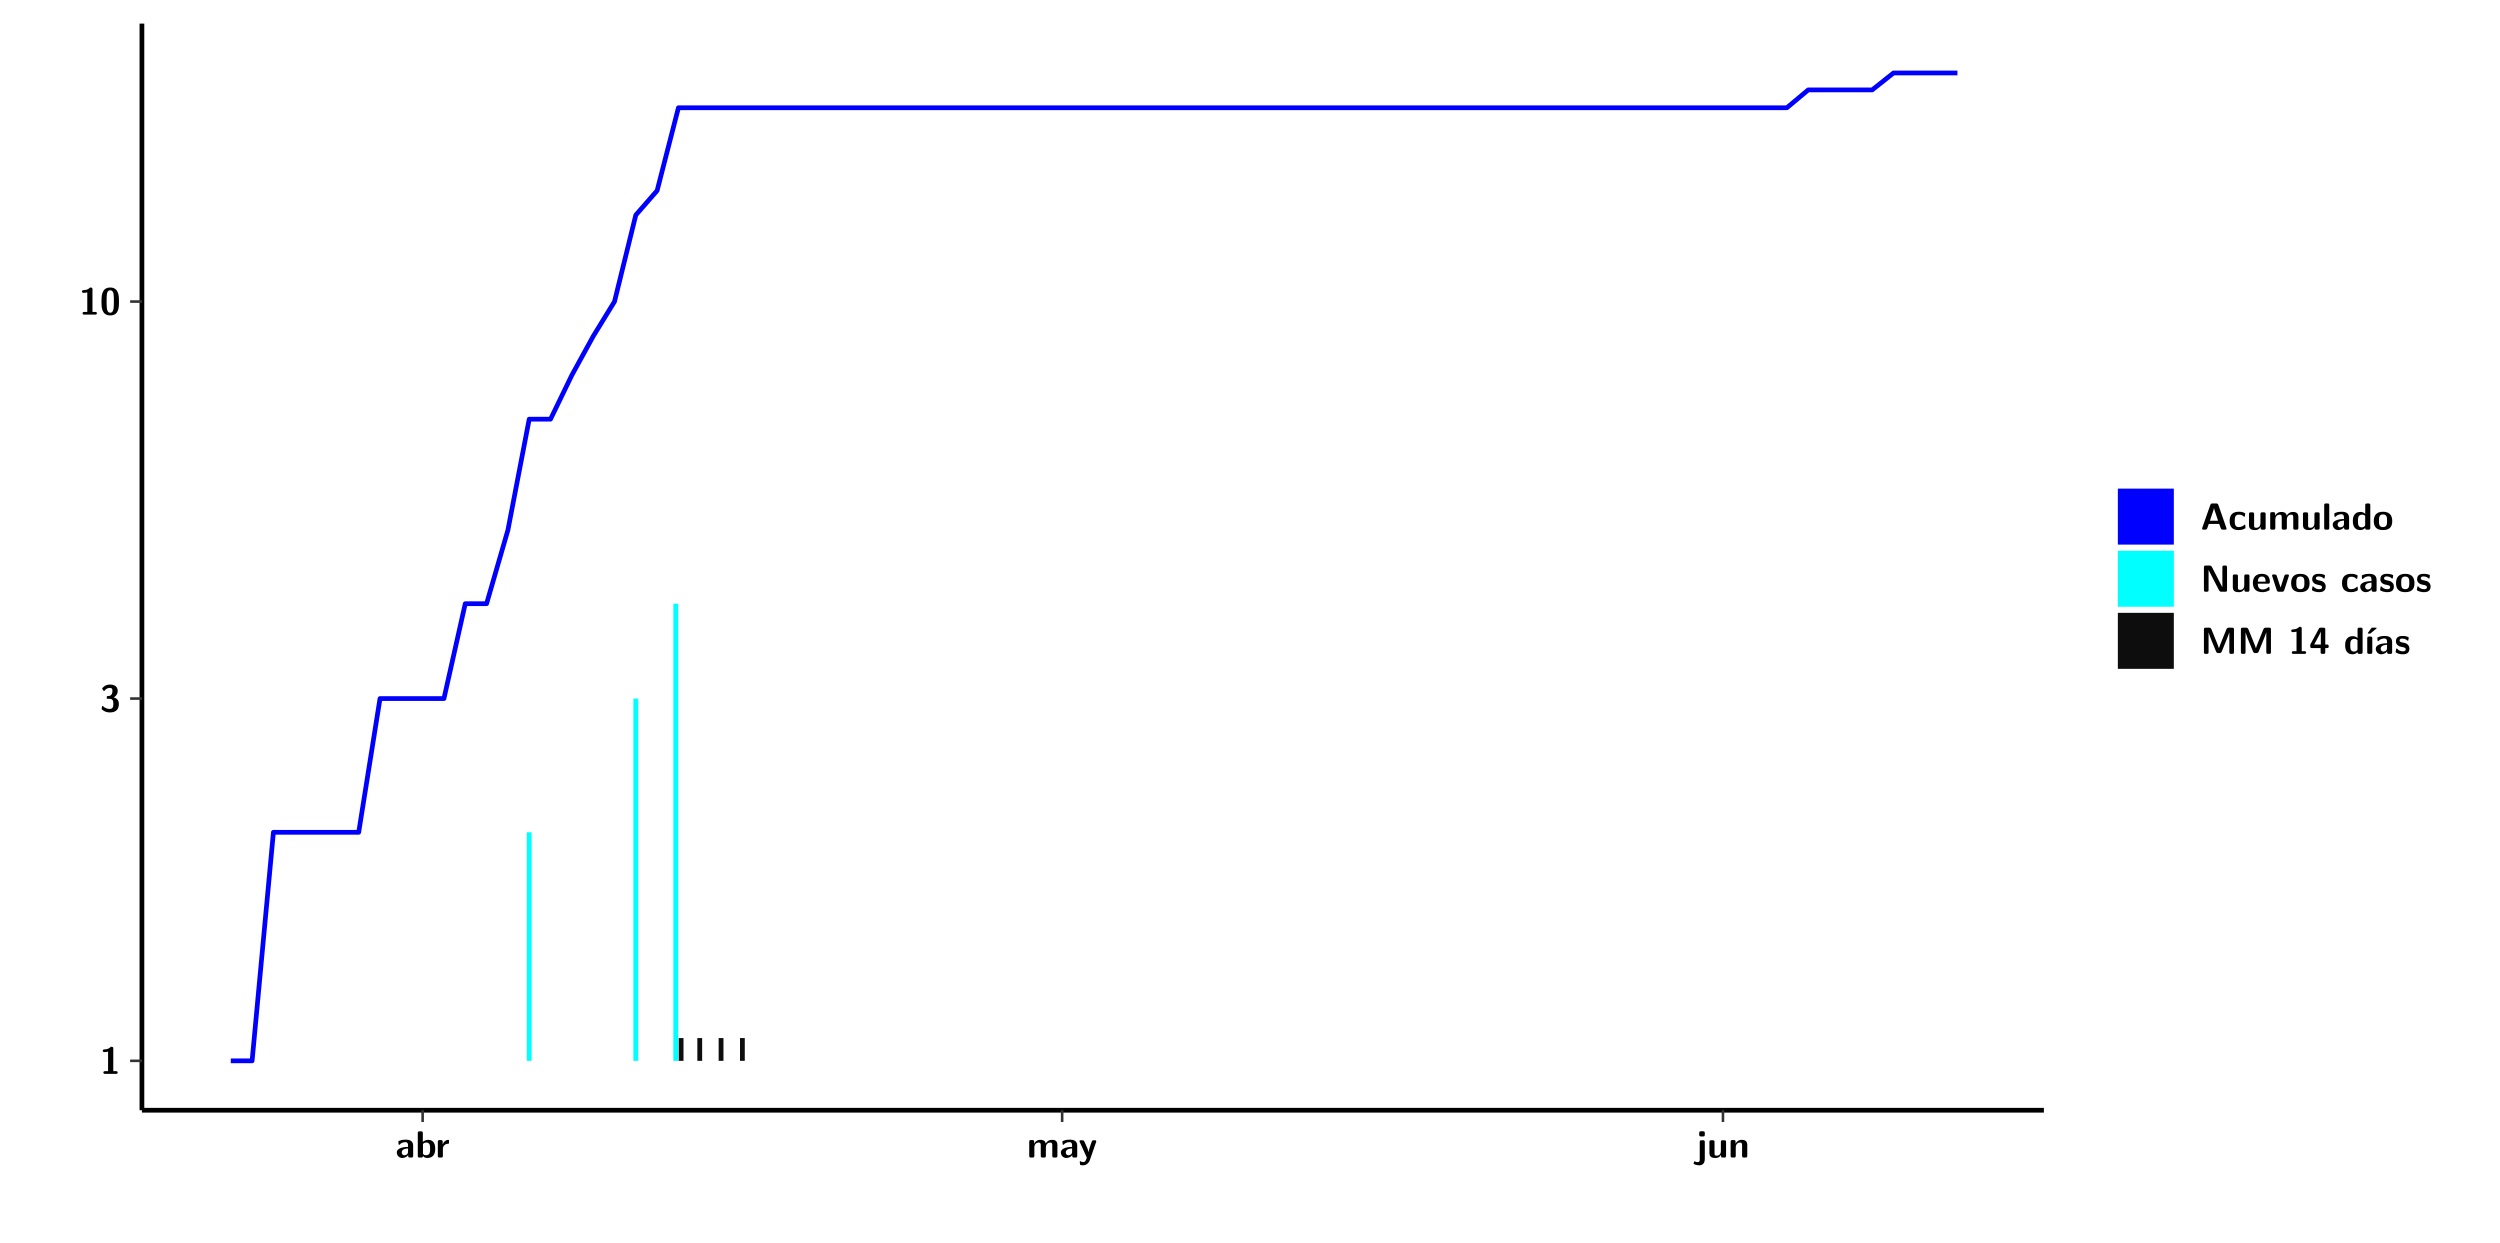
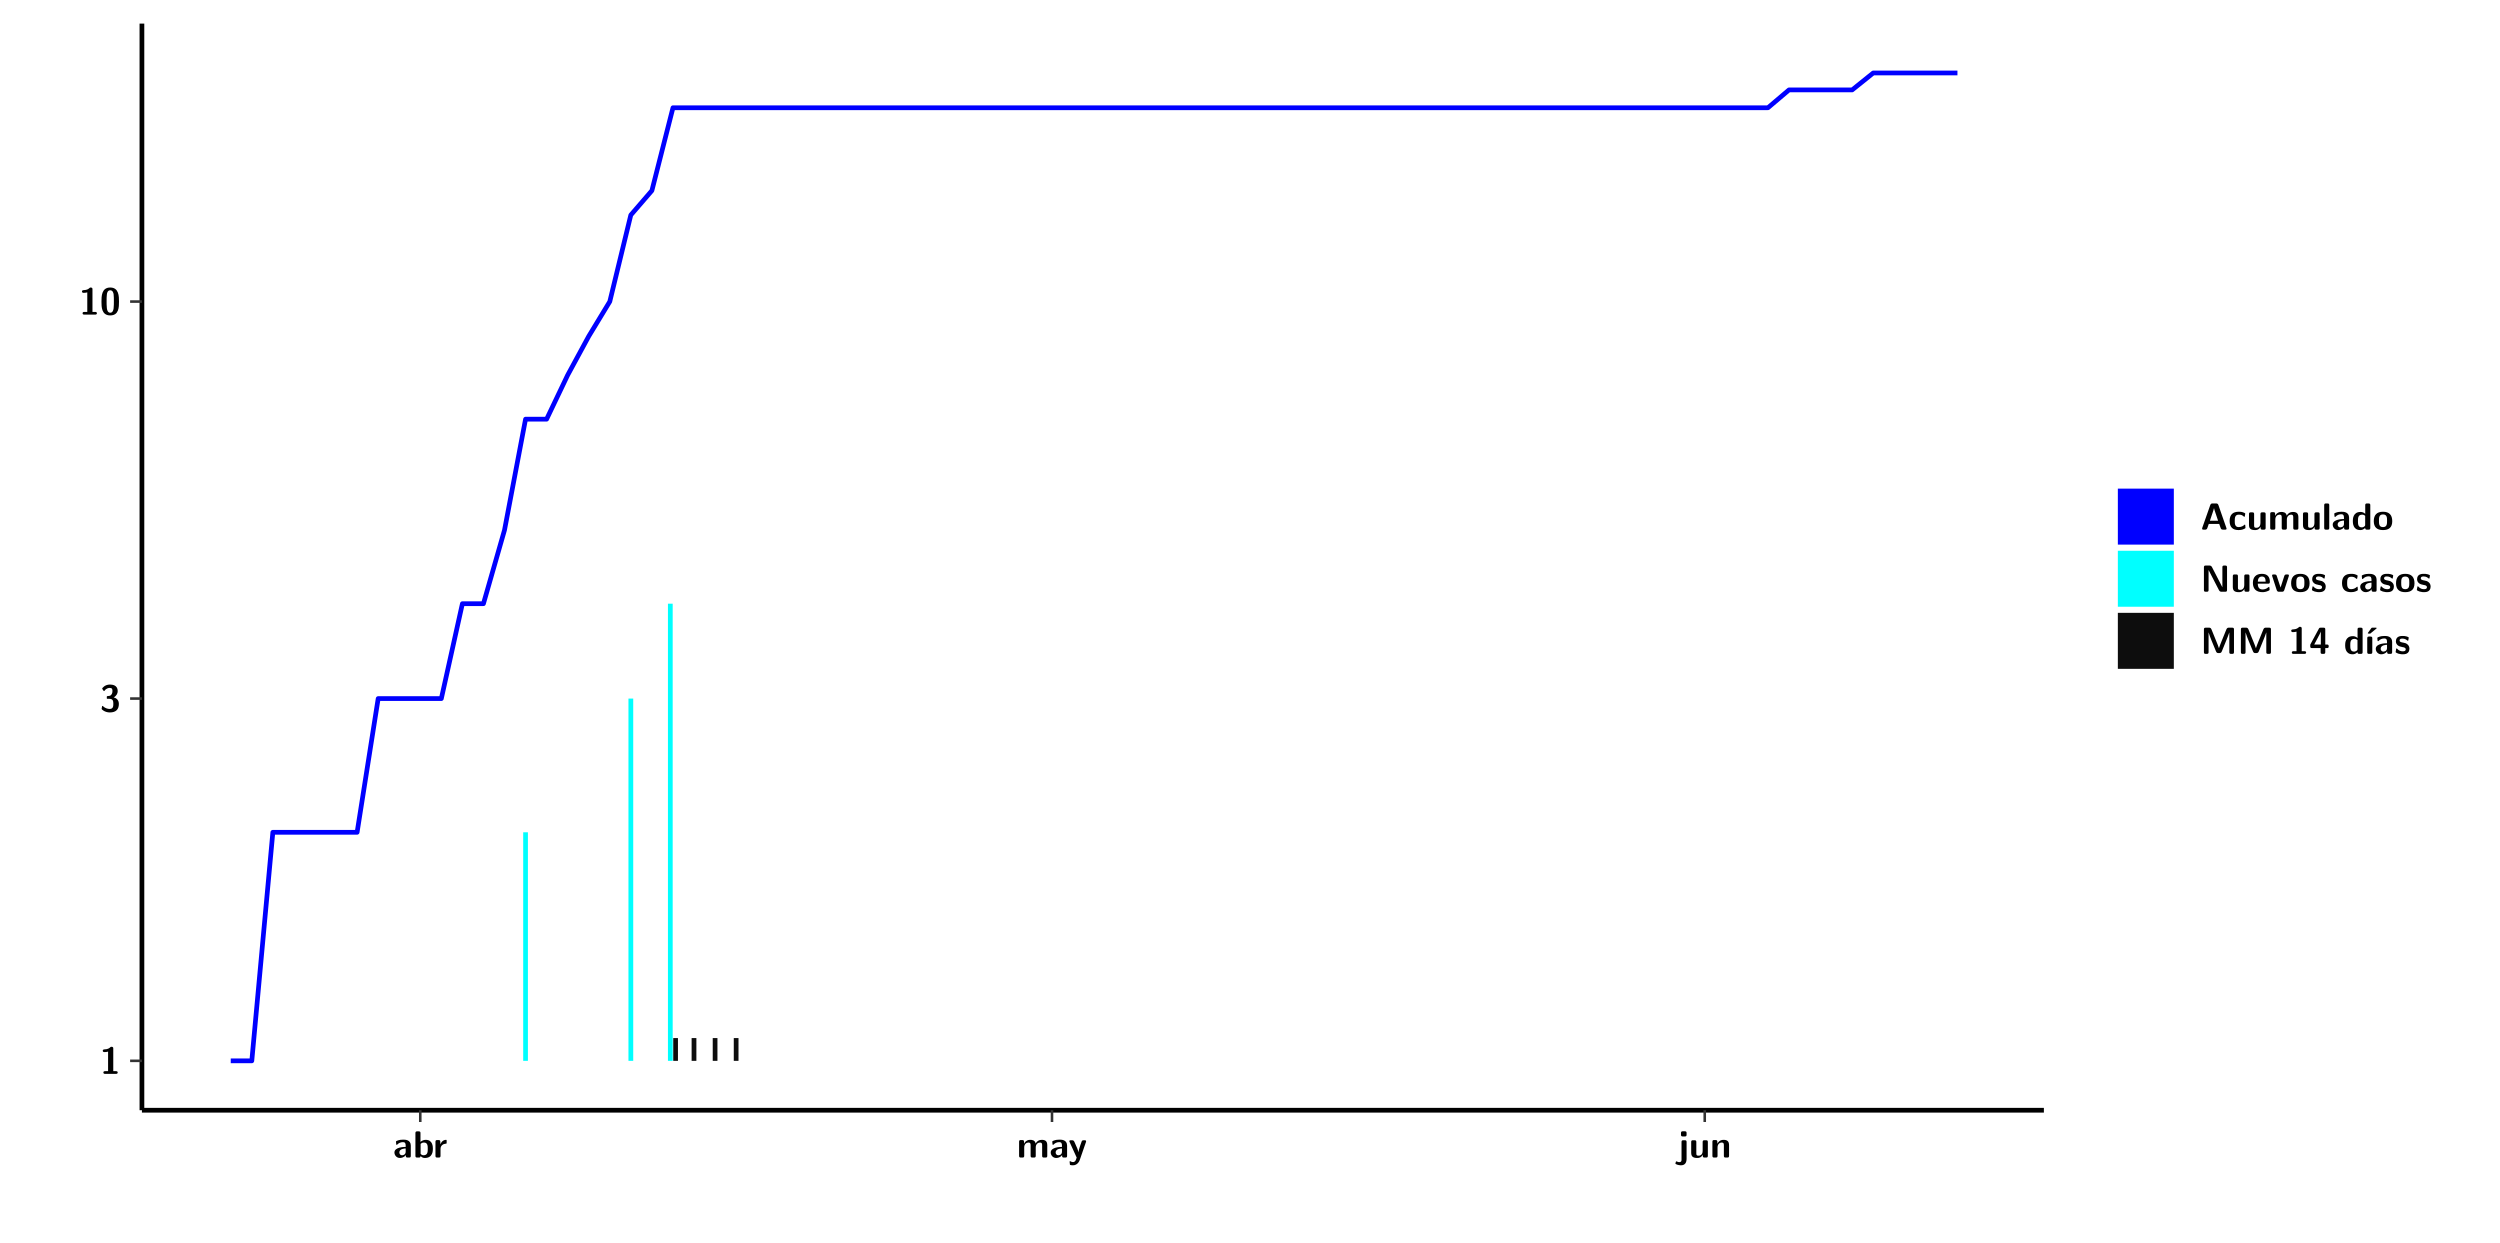
<svg xmlns="http://www.w3.org/2000/svg" xmlns:xlink="http://www.w3.org/1999/xlink" width="579.653pt" height="288pt" viewBox="0 0 579.653 288" version="1.1">
  <defs>
    <g>
      <symbol overflow="visible" id="glyph0-0">
        <path style="stroke:none;" d="" />
      </symbol>
      <symbol overflow="visible" id="glyph0-1">
        <path style="stroke:none;" d="M 3.109 -5.859 C 3.109 -6.016 3.109 -6.281 2.719 -6.281 C 2.547 -6.281 2.516 -6.266 2.406 -6.156 C 2.25 -6.016 1.922 -5.688 1.047 -5.672 C 0.891 -5.672 0.672 -5.609 0.672 -5.359 C 0.672 -5.047 0.969 -5.047 1.094 -5.047 C 1.344 -5.047 1.656 -5.078 1.906 -5.156 L 1.906 -0.625 L 1.234 -0.625 C 1.109 -0.625 0.812 -0.625 0.812 -0.312 C 0.812 0 1.109 0 1.234 0 L 3.719 0 C 3.828 0 4.141 0 4.141 -0.312 C 4.141 -0.625 3.828 -0.625 3.719 -0.625 L 3.109 -0.625 Z M 3.109 -5.859 " />
      </symbol>
      <symbol overflow="visible" id="glyph0-2">
        <path style="stroke:none;" d="M 0.844 -4.859 C 0.906 -4.766 0.953 -4.766 0.969 -4.766 C 1.031 -4.766 1.047 -4.797 1.094 -4.859 C 1.547 -5.5 2.172 -5.5 2.281 -5.5 C 2.844 -5.5 2.922 -5.203 2.922 -4.781 C 2.922 -4.656 2.922 -4.234 2.641 -3.906 C 2.438 -3.656 2.219 -3.641 1.953 -3.625 C 1.859 -3.609 1.688 -3.609 1.672 -3.578 C 1.609 -3.562 1.609 -3.5 1.609 -3.359 L 1.609 -3.203 C 1.609 -2.984 1.609 -2.969 1.844 -2.969 L 2.219 -2.969 C 3.031 -2.969 3.125 -2.469 3.125 -1.797 C 3.125 -1.203 3.062 -0.625 2.266 -0.625 C 1.984 -0.625 1.328 -0.688 0.75 -1.25 C 0.672 -1.328 0.656 -1.328 0.625 -1.328 C 0.531 -1.328 0.516 -1.25 0.516 -1.234 C 0.516 -1.234 0.406 -0.672 0.406 -0.625 C 0.406 -0.516 1.156 0.188 2.312 0.188 C 3.812 0.188 4.406 -0.609 4.406 -1.781 C 4.406 -2.562 3.984 -3.109 3.203 -3.297 C 3.906 -3.688 4.141 -4.266 4.141 -4.766 C 4.141 -6.156 2.891 -6.281 2.328 -6.281 C 1.125 -6.281 0.531 -5.422 0.531 -5.344 C 0.531 -5.297 0.594 -5.219 0.594 -5.219 Z M 0.844 -4.859 " />
      </symbol>
      <symbol overflow="visible" id="glyph0-3">
        <path style="stroke:none;" d="M 4.438 -3 C 4.438 -4.203 4.438 -6.281 2.406 -6.281 C 0.375 -6.281 0.375 -4.219 0.375 -3 C 0.375 -1.812 0.375 0.188 2.406 0.188 C 4.438 0.188 4.438 -1.781 4.438 -3 Z M 2.406 -0.438 C 1.75 -0.438 1.656 -1.25 1.625 -1.484 C 1.562 -1.953 1.562 -2.766 1.562 -3.125 C 1.562 -3.641 1.562 -4.203 1.625 -4.641 C 1.641 -4.875 1.734 -5.641 2.406 -5.641 C 3.047 -5.641 3.156 -4.906 3.188 -4.734 C 3.25 -4.281 3.25 -3.594 3.25 -3.125 C 3.25 -2.625 3.25 -1.953 3.188 -1.469 C 3.156 -1.234 3.062 -0.438 2.406 -0.438 Z M 2.406 -0.438 " />
      </symbol>
      <symbol overflow="visible" id="glyph0-4">
        <path style="stroke:none;" d="M 4.062 -2.766 C 4.062 -4.156 2.734 -4.156 2.297 -4.156 C 1.891 -4.156 1.453 -4.125 0.859 -3.891 C 0.672 -3.797 0.625 -3.781 0.625 -3.688 C 0.625 -3.625 0.688 -3.109 0.688 -3.047 C 0.703 -2.984 0.75 -2.938 0.812 -2.938 C 0.844 -2.938 0.875 -2.969 0.906 -3 C 1.281 -3.391 1.719 -3.578 2.266 -3.578 C 2.734 -3.578 2.875 -3.297 2.875 -2.781 L 2.875 -2.469 C 2.562 -2.469 0.266 -2.453 0.266 -1.172 C 0.266 -0.547 0.766 0.094 1.531 0.094 C 1.828 0.094 2.484 0.016 2.906 -0.594 L 2.906 -0.422 C 2.906 -0.141 2.969 0 3.328 0 L 3.641 0 C 3.984 0 4.062 -0.109 4.062 -0.422 Z M 2.875 -1.344 C 2.875 -0.531 2.047 -0.531 2.016 -0.531 C 1.641 -0.531 1.406 -0.844 1.406 -1.188 C 1.406 -2.047 2.625 -2.109 2.875 -2.109 Z M 2.875 -1.344 " />
      </symbol>
      <symbol overflow="visible" id="glyph0-5">
        <path style="stroke:none;" d="M 1.703 -5.656 C 1.703 -5.938 1.641 -6.078 1.281 -6.078 L 0.953 -6.078 C 0.641 -6.078 0.531 -5.984 0.531 -5.656 L 0.531 -0.422 C 0.531 -0.109 0.625 0 0.953 0 L 1.312 0 C 1.453 0 1.719 0 1.734 -0.344 C 2.125 0.094 2.578 0.094 2.719 0.094 C 4.578 0.094 4.578 -1.594 4.578 -2.031 C 4.578 -2.453 4.578 -4.109 2.938 -4.109 C 2.219 -4.109 1.781 -3.703 1.703 -3.625 Z M 1.734 -3.172 C 1.844 -3.281 2.109 -3.484 2.5 -3.484 C 3.391 -3.484 3.391 -2.672 3.391 -2.016 C 3.391 -1.375 3.391 -0.531 2.406 -0.531 C 2.047 -0.531 1.828 -0.75 1.734 -0.875 Z M 1.734 -3.172 " />
      </symbol>
      <symbol overflow="visible" id="glyph0-6">
        <path style="stroke:none;" d="M 1.703 -2.016 C 1.703 -2.844 2.391 -3.188 2.938 -3.219 C 3.109 -3.234 3.125 -3.234 3.125 -3.469 L 3.125 -3.875 C 3.125 -4.047 3.125 -4.109 2.969 -4.109 C 2.719 -4.109 2.078 -4.031 1.672 -3.078 L 1.656 -3.078 L 1.656 -3.641 C 1.656 -3.922 1.594 -4.062 1.234 -4.062 L 0.953 -4.062 C 0.641 -4.062 0.531 -3.969 0.531 -3.641 L 0.531 -0.422 C 0.531 -0.109 0.625 0 0.953 0 L 1.281 0 C 1.609 0 1.703 -0.109 1.703 -0.422 Z M 1.703 -2.016 " />
      </symbol>
      <symbol overflow="visible" id="glyph0-7">
        <path style="stroke:none;" d="M 7.062 -2.844 C 7.062 -3.75 6.672 -4.109 5.781 -4.109 C 5.156 -4.109 4.688 -3.828 4.359 -3.25 C 4.219 -4.078 3.484 -4.109 3.109 -4.109 C 2.938 -4.109 2.578 -4.109 2.188 -3.828 C 1.906 -3.625 1.734 -3.344 1.672 -3.203 L 1.672 -3.641 C 1.672 -3.922 1.609 -4.062 1.25 -4.062 L 0.953 -4.062 C 0.625 -4.062 0.531 -3.969 0.531 -3.641 L 0.531 -0.422 C 0.531 -0.109 0.625 0 0.953 0 L 1.297 0 C 1.625 0 1.719 -0.109 1.719 -0.422 L 1.719 -2.359 C 1.719 -3.141 2.25 -3.484 2.688 -3.484 C 3.109 -3.484 3.203 -3.297 3.203 -2.828 L 3.203 -0.422 C 3.203 -0.109 3.297 0 3.625 0 L 3.969 0 C 4.297 0 4.391 -0.109 4.391 -0.422 L 4.391 -2.359 C 4.391 -3.141 4.922 -3.484 5.359 -3.484 C 5.781 -3.484 5.875 -3.297 5.875 -2.828 L 5.875 -0.422 C 5.875 -0.109 5.969 0 6.297 0 L 6.641 0 C 6.984 0 7.062 -0.109 7.062 -0.422 Z M 7.062 -2.844 " />
      </symbol>
      <symbol overflow="visible" id="glyph0-8">
        <path style="stroke:none;" d="M 4.109 -3.609 C 4.141 -3.719 4.141 -3.734 4.141 -3.781 C 4.141 -4.016 3.906 -4.016 3.797 -4.016 L 3.609 -4.016 C 3.469 -4.016 3.266 -4.016 3.141 -3.812 C 3.109 -3.766 2.406 -1.828 2.359 -1.25 L 2.344 -1.25 C 2.312 -1.672 1.953 -2.484 1.562 -3.328 C 1.328 -3.891 1.266 -4.016 0.828 -4.016 L 0.594 -4.016 C 0.469 -4.016 0.25 -4.016 0.25 -3.781 C 0.25 -3.75 0.281 -3.688 0.297 -3.641 L 1.953 0 C 1.891 0.188 1.859 0.281 1.828 0.375 C 1.734 0.656 1.578 1.047 1.109 1.047 C 0.812 1.047 0.609 0.922 0.516 0.875 C 0.469 0.844 0.453 0.828 0.422 0.828 C 0.391 0.828 0.312 0.859 0.312 0.969 C 0.312 1.031 0.375 1.641 0.391 1.672 C 0.469 1.781 0.953 1.797 1.094 1.797 C 2.172 1.797 2.609 0.766 2.672 0.547 Z M 4.109 -3.609 " />
      </symbol>
      <symbol overflow="visible" id="glyph0-9">
        <path style="stroke:none;" d="M 1.969 -5.672 C 1.969 -5.953 1.906 -6.094 1.547 -6.094 L 1.094 -6.094 C 0.766 -6.094 0.672 -5.984 0.672 -5.672 L 0.672 -5.312 C 0.672 -5.031 0.734 -4.891 1.094 -4.891 L 1.547 -4.891 C 1.875 -4.891 1.969 -5 1.969 -5.312 Z M 0.797 0.484 C 0.797 0.703 0.797 1.062 0.25 1.062 C 0.156 1.062 -0.094 1.031 -0.266 0.922 C -0.359 0.875 -0.375 0.875 -0.406 0.875 C -0.484 0.875 -0.5 0.922 -0.547 1.094 C -0.609 1.281 -0.625 1.359 -0.625 1.391 C -0.625 1.547 0.109 1.797 0.656 1.797 C 1.625 1.797 1.969 1.141 1.969 0.281 L 1.969 -3.594 C 1.969 -3.875 1.906 -4.016 1.547 -4.016 L 1.219 -4.016 C 0.891 -4.016 0.797 -3.906 0.797 -3.594 Z M 0.797 0.484 " />
      </symbol>
      <symbol overflow="visible" id="glyph0-10">
        <path style="stroke:none;" d="M 4.391 -3.594 C 4.391 -3.875 4.328 -4.016 3.969 -4.016 L 3.609 -4.016 C 3.281 -4.016 3.188 -3.906 3.188 -3.594 L 3.188 -1.516 C 3.188 -0.938 2.891 -0.438 2.266 -0.438 C 1.766 -0.438 1.719 -0.562 1.719 -1.031 L 1.719 -3.594 C 1.719 -3.875 1.656 -4.016 1.297 -4.016 L 0.953 -4.016 C 0.625 -4.016 0.531 -3.922 0.531 -3.594 L 0.531 -1.109 C 0.531 -0.172 1.031 0.094 1.953 0.094 C 2.188 0.094 2.812 0.094 3.219 -0.656 L 3.219 -0.422 C 3.219 -0.141 3.281 0 3.641 0 L 3.969 0 C 4.297 0 4.391 -0.109 4.391 -0.422 Z M 4.391 -3.594 " />
      </symbol>
      <symbol overflow="visible" id="glyph0-11">
        <path style="stroke:none;" d="M 4.391 -2.844 C 4.391 -3.75 4 -4.109 3.109 -4.109 C 2.188 -4.109 1.781 -3.438 1.672 -3.203 L 1.672 -3.641 C 1.672 -3.922 1.609 -4.062 1.25 -4.062 L 0.953 -4.062 C 0.625 -4.062 0.531 -3.969 0.531 -3.641 L 0.531 -0.422 C 0.531 -0.109 0.625 0 0.953 0 L 1.297 0 C 1.625 0 1.719 -0.109 1.719 -0.422 L 1.719 -2.359 C 1.719 -3.125 2.219 -3.484 2.688 -3.484 C 3.109 -3.484 3.188 -3.281 3.188 -2.828 L 3.188 -0.422 C 3.188 -0.141 3.25 0 3.609 0 L 3.969 0 C 4.297 0 4.391 -0.109 4.391 -0.422 Z M 4.391 -2.844 " />
      </symbol>
      <symbol overflow="visible" id="glyph0-12">
        <path style="stroke:none;" d="M 4.156 -5.703 C 4.031 -6.078 3.766 -6.078 3.594 -6.078 L 2.828 -6.078 C 2.641 -6.078 2.391 -6.078 2.266 -5.703 L 0.406 -0.406 C 0.375 -0.297 0.375 -0.281 0.375 -0.234 C 0.375 0 0.594 0 0.703 0 L 1.031 0 C 1.188 0 1.453 0 1.578 -0.344 L 1.922 -1.328 L 4.344 -1.328 L 4.641 -0.484 C 4.75 -0.172 4.812 0 5.234 0 L 5.703 0 C 5.828 0 6.047 0 6.047 -0.234 C 6.047 -0.281 6.047 -0.297 6 -0.406 Z M 2.812 -3.938 C 2.938 -4.328 3.062 -4.656 3.125 -4.969 L 3.141 -4.969 C 3.188 -4.766 3.188 -4.75 3.25 -4.547 L 4.078 -2.078 L 2.188 -2.078 Z M 2.812 -3.938 " />
      </symbol>
      <symbol overflow="visible" id="glyph0-13">
        <path style="stroke:none;" d="M 4 -0.438 C 4 -0.531 3.969 -0.938 3.953 -1.047 C 3.953 -1.078 3.938 -1.172 3.844 -1.172 C 3.812 -1.172 3.797 -1.172 3.703 -1.078 C 3.562 -0.953 3.141 -0.594 2.422 -0.594 C 1.516 -0.594 1.516 -1.469 1.516 -2.031 C 1.516 -2.75 1.562 -3.484 2.453 -3.484 C 3.031 -3.484 3.266 -3.344 3.578 -3.078 C 3.688 -2.984 3.703 -2.984 3.734 -2.984 C 3.828 -2.984 3.844 -3.062 3.844 -3.094 C 3.859 -3.172 3.953 -3.656 3.953 -3.703 C 3.953 -3.781 3.891 -3.812 3.75 -3.891 C 3.328 -4.078 3.062 -4.156 2.453 -4.156 C 1.141 -4.156 0.328 -3.547 0.328 -2.016 C 0.328 -0.562 1.078 0.094 2.406 0.094 C 2.641 0.094 3.172 0.094 3.75 -0.203 C 4 -0.344 4 -0.344 4 -0.438 Z M 4 -0.438 " />
      </symbol>
      <symbol overflow="visible" id="glyph0-14">
        <path style="stroke:none;" d="M 1.703 -5.656 C 1.703 -5.938 1.641 -6.078 1.281 -6.078 L 0.953 -6.078 C 0.641 -6.078 0.531 -5.984 0.531 -5.656 L 0.531 -0.422 C 0.531 -0.109 0.625 0 0.953 0 L 1.281 0 C 1.609 0 1.703 -0.109 1.703 -0.422 Z M 1.703 -5.656 " />
      </symbol>
      <symbol overflow="visible" id="glyph0-15">
        <path style="stroke:none;" d="M 4.375 -5.656 C 4.375 -5.938 4.312 -6.078 3.953 -6.078 L 3.625 -6.078 C 3.297 -6.078 3.203 -5.969 3.203 -5.656 L 3.203 -3.672 C 2.812 -4.047 2.375 -4.109 2.109 -4.109 C 0.328 -4.109 0.328 -2.422 0.328 -2 C 0.328 -1.594 0.328 0.094 2.062 0.094 C 2.422 0.094 2.812 -0.016 3.188 -0.406 C 3.188 -0.094 3.297 0 3.609 0 L 3.953 0 C 4.281 0 4.375 -0.109 4.375 -0.422 Z M 3.188 -1.094 C 3.188 -0.953 3.188 -0.875 2.922 -0.688 C 2.703 -0.547 2.5 -0.531 2.406 -0.531 C 1.516 -0.531 1.516 -1.344 1.516 -2 C 1.516 -2.656 1.516 -3.484 2.5 -3.484 C 2.75 -3.484 2.984 -3.391 3.188 -3.203 Z M 3.188 -1.094 " />
      </symbol>
      <symbol overflow="visible" id="glyph0-16">
        <path style="stroke:none;" d="M 4.547 -1.969 C 4.547 -3.406 3.844 -4.156 2.406 -4.156 C 0.953 -4.156 0.266 -3.391 0.266 -1.969 C 0.266 -0.547 1.031 0.094 2.406 0.094 C 3.781 0.094 4.547 -0.531 4.547 -1.969 Z M 2.406 -0.594 C 1.469 -0.594 1.469 -1.375 1.469 -2.078 C 1.469 -2.75 1.469 -3.531 2.406 -3.531 C 3.344 -3.531 3.344 -2.766 3.344 -2.078 C 3.344 -1.391 3.344 -0.594 2.406 -0.594 Z M 2.406 -0.594 " />
      </symbol>
      <symbol overflow="visible" id="glyph0-17">
        <path style="stroke:none;" d="M 2.656 -5.734 C 2.469 -6.078 2.203 -6.078 2.031 -6.078 L 1.219 -6.078 C 0.906 -6.078 0.797 -5.984 0.797 -5.656 L 0.797 -0.422 C 0.797 -0.109 0.891 0 1.219 0 L 1.453 0 C 1.781 0 1.875 -0.109 1.875 -0.422 L 1.875 -5.016 L 1.891 -5.016 L 4.297 -0.344 C 4.484 0 4.75 0 4.922 0 L 5.734 0 C 6.062 0 6.156 -0.109 6.156 -0.422 L 6.156 -5.656 C 6.156 -5.938 6.094 -6.078 5.734 -6.078 L 5.5 -6.078 C 5.156 -6.078 5.078 -5.969 5.078 -5.656 L 5.078 -1.062 L 5.062 -1.062 Z M 2.656 -5.734 " />
      </symbol>
      <symbol overflow="visible" id="glyph0-18">
        <path style="stroke:none;" d="M 3.781 -1.875 C 3.984 -1.875 4.203 -1.891 4.203 -2.281 C 4.203 -3.406 3.672 -4.156 2.359 -4.156 C 0.969 -4.156 0.266 -3.375 0.266 -2.047 C 0.266 -0.609 1.109 0.094 2.484 0.094 C 2.812 0.094 3.312 0.047 3.891 -0.234 C 4.078 -0.328 4.141 -0.359 4.141 -0.469 C 4.141 -0.531 4.125 -0.781 4.109 -0.844 C 4.078 -1.125 4.062 -1.125 3.984 -1.125 C 3.953 -1.125 3.938 -1.125 3.844 -1.047 C 3.328 -0.594 2.797 -0.531 2.516 -0.531 C 1.531 -0.531 1.422 -1.312 1.391 -1.875 Z M 1.406 -2.344 C 1.422 -2.875 1.609 -3.531 2.359 -3.531 C 3.062 -3.531 3.203 -3.031 3.219 -2.344 Z M 1.406 -2.344 " />
      </symbol>
      <symbol overflow="visible" id="glyph0-19">
        <path style="stroke:none;" d="M 4.109 -3.609 C 4.141 -3.719 4.141 -3.75 4.141 -3.766 C 4.141 -4.016 3.922 -4.016 3.797 -4.016 L 3.609 -4.016 C 3.25 -4.016 3.141 -3.891 3.062 -3.641 L 2.203 -0.984 L 1.328 -3.641 C 1.266 -3.828 1.203 -4.016 0.781 -4.016 L 0.578 -4.016 C 0.453 -4.016 0.234 -4.016 0.234 -3.766 C 0.234 -3.75 0.234 -3.719 0.266 -3.609 L 1.312 -0.375 C 1.438 0 1.703 0 1.859 0 L 2.5 0 C 2.672 0 2.938 0 3.062 -0.375 Z M 4.109 -3.609 " />
      </symbol>
      <symbol overflow="visible" id="glyph0-20">
        <path style="stroke:none;" d="M 3.469 -1.234 C 3.469 -1.734 3.203 -2.031 3.047 -2.172 C 2.703 -2.484 2.391 -2.547 2.031 -2.609 C 1.547 -2.703 1.188 -2.766 1.188 -3.109 C 1.188 -3.469 1.484 -3.547 1.828 -3.547 C 2.406 -3.547 2.719 -3.328 2.953 -3.125 C 3.047 -3.047 3.062 -3.047 3.094 -3.047 C 3.188 -3.047 3.203 -3.125 3.203 -3.156 C 3.219 -3.219 3.312 -3.719 3.312 -3.766 C 3.312 -3.906 2.844 -4.031 2.75 -4.062 C 2.406 -4.156 2.125 -4.156 1.891 -4.156 C 1.5 -4.156 0.328 -4.156 0.328 -2.906 C 0.328 -2.484 0.516 -2.219 0.75 -2 C 1.062 -1.734 1.406 -1.672 1.906 -1.562 C 2.156 -1.531 2.609 -1.453 2.609 -1.062 C 2.609 -0.656 2.266 -0.594 1.922 -0.594 C 1.531 -0.594 1.047 -0.703 0.625 -1.188 C 0.594 -1.234 0.562 -1.266 0.516 -1.266 C 0.422 -1.266 0.406 -1.188 0.391 -1.125 C 0.375 -1.016 0.266 -0.516 0.266 -0.422 C 0.266 -0.266 0.922 -0.062 0.922 -0.047 C 1.406 0.094 1.766 0.094 1.922 0.094 C 2.359 0.094 3.469 0.062 3.469 -1.234 Z M 3.469 -1.234 " />
      </symbol>
      <symbol overflow="visible" id="glyph0-21">
        <path style="stroke:none;" d="M 4.859 -2.859 C 4.688 -2.422 4.359 -1.609 4.281 -1.312 C 4.203 -1.625 3.844 -2.484 3.656 -2.953 L 2.531 -5.719 C 2.391 -6.078 2.109 -6.078 1.953 -6.078 L 1.219 -6.078 C 0.906 -6.078 0.797 -5.984 0.797 -5.656 L 0.797 -0.422 C 0.797 -0.109 0.891 0 1.219 0 L 1.453 0 C 1.781 0 1.875 -0.109 1.875 -0.422 L 1.875 -4.953 L 1.891 -4.953 C 1.984 -4.562 2.375 -3.578 2.578 -3.062 L 3.609 -0.562 C 3.766 -0.188 3.969 -0.188 4.266 -0.188 C 4.562 -0.188 4.781 -0.188 4.938 -0.562 L 6.062 -3.328 C 6.141 -3.531 6.625 -4.719 6.672 -4.953 L 6.688 -4.953 L 6.688 -0.422 C 6.688 -0.141 6.75 0 7.109 0 L 7.344 0 C 7.672 0 7.766 -0.109 7.766 -0.422 L 7.766 -5.656 C 7.766 -5.938 7.703 -6.078 7.344 -6.078 L 6.609 -6.078 C 6.391 -6.078 6.172 -6.062 6.016 -5.703 Z M 4.859 -2.859 " />
      </symbol>
      <symbol overflow="visible" id="glyph0-22">
        <path style="stroke:none;" d="M 0.344 -2.297 C 0.266 -2.172 0.266 -2.141 0.266 -1.984 L 0.266 -1.766 C 0.266 -1.484 0.328 -1.344 0.688 -1.344 L 2.672 -1.344 L 2.672 -0.422 C 2.672 -0.141 2.719 0 3.078 0 L 3.328 0 C 3.656 0 3.75 -0.109 3.75 -0.422 L 3.75 -1.344 L 4.125 -1.344 C 4.391 -1.344 4.547 -1.406 4.547 -1.75 C 4.547 -2.078 4.422 -2.172 4.125 -2.172 L 3.75 -2.172 L 3.75 -5.656 C 3.75 -5.984 3.656 -6.078 3.328 -6.078 L 2.688 -6.078 C 2.531 -6.078 2.391 -6.078 2.281 -5.875 Z M 1.188 -2.172 C 2.578 -4.75 2.672 -5.016 2.703 -5.156 L 2.719 -5.156 L 2.719 -2.172 Z M 1.188 -2.172 " />
      </symbol>
      <symbol overflow="visible" id="glyph0-23">
        <path style="stroke:none;" d="M 3.906 -5.844 C 3.953 -5.875 4 -5.922 4 -5.969 C 4 -6.078 3.906 -6.078 3.766 -6.078 L 3.047 -6.078 C 2.875 -6.078 2.859 -6.078 2.781 -5.984 L 2.031 -4.953 C 1.953 -4.859 1.953 -4.844 1.953 -4.828 C 1.953 -4.703 2.047 -4.703 2.188 -4.703 L 2.516 -4.703 Z M 3.906 -5.844 " />
      </symbol>
      <symbol overflow="visible" id="glyph0-24">
        <path style="stroke:none;" d="M 1.703 -3.594 C 1.703 -3.875 1.641 -4.016 1.281 -4.016 L 0.953 -4.016 C 0.641 -4.016 0.531 -3.922 0.531 -3.594 L 0.531 -0.422 C 0.531 -0.109 0.625 0 0.953 0 L 1.281 0 C 1.609 0 1.703 -0.109 1.703 -0.422 Z M 1.703 -3.594 " />
      </symbol>
    </g>
    <clipPath id="clip1">
      <path d="M 0 0 L 576.008 0 L 576.008 288 L 0 288 Z M 0 0 " />
    </clipPath>
    <clipPath id="clip2">
      <path d="M 32.906 5.477 L 473.898 5.477 L 473.898 257.414 L 32.906 257.414 Z M 32.906 5.477 " />
    </clipPath>
  </defs>
  <g id="surface1">
    <g clip-path="url(#clip1)" clip-rule="nonzero">
      <path style="fill-rule:nonzero;fill:rgb(100%,100%,100%);fill-opacity:1;stroke-width:0.598;stroke-linecap:round;stroke-linejoin:round;stroke:rgb(100%,100%,100%);stroke-opacity:1;stroke-miterlimit:10;" d="M 0 0 L 0 288.004 L 576.008 288.004 L 576.008 0 Z M 0 0 " transform="matrix(1,0,0,-1,0,288)" />
    </g>
    <g clip-path="url(#clip2)" clip-rule="nonzero">
      <path style=" stroke:none;fill-rule:nonzero;fill:rgb(100%,100%,100%);fill-opacity:1;" d="M 32.906 257.414 L 32.906 5.477 L 473.898 5.477 L 473.898 257.414 Z M 32.906 257.414 " />
    </g>
-     <path style=" stroke:none;fill-rule:nonzero;fill:rgb(0%,100%,100%);fill-opacity:1;" d="M 122.152 245.969 L 122.152 192.977 L 123.258 192.977 L 123.258 245.969 Z M 122.152 245.969 " />
-     <path style=" stroke:none;fill-rule:nonzero;fill:rgb(0%,100%,100%);fill-opacity:1;" d="M 146.859 245.969 L 146.859 161.973 L 147.977 161.973 L 147.977 245.969 Z M 146.859 245.969 " />
-     <path style=" stroke:none;fill-rule:nonzero;fill:rgb(0%,100%,100%);fill-opacity:1;" d="M 156.125 245.969 L 156.125 139.973 L 157.242 139.973 L 157.242 245.969 Z M 156.125 245.969 " />
-     <path style=" stroke:none;fill-rule:nonzero;fill:rgb(4.999%,4.999%,4.999%);fill-opacity:1;" d="M 157.363 245.969 L 157.363 240.688 L 158.477 240.688 L 158.477 245.969 Z M 157.363 245.969 " />
-     <path style=" stroke:none;fill-rule:nonzero;fill:rgb(4.999%,4.999%,4.999%);fill-opacity:1;" d="M 161.688 245.969 L 161.688 240.688 L 162.801 240.688 L 162.801 245.969 Z M 161.688 245.969 " />
-     <path style=" stroke:none;fill-rule:nonzero;fill:rgb(4.999%,4.999%,4.999%);fill-opacity:1;" d="M 166.629 245.969 L 166.629 240.688 L 167.742 240.688 L 167.742 245.969 Z M 166.629 245.969 " />
-     <path style=" stroke:none;fill-rule:nonzero;fill:rgb(4.999%,4.999%,4.999%);fill-opacity:1;" d="M 171.578 245.969 L 171.578 240.688 L 172.684 240.688 L 172.684 245.969 Z M 171.578 245.969 " />
-     <path style="fill:none;stroke-width:1.096;stroke-linecap:butt;stroke-linejoin:round;stroke:rgb(0%,0%,100%);stroke-opacity:1;stroke-miterlimit:10;" d="M 53.512 42.031 L 58.453 42.031 L 63.395 95.023 L 83.168 95.023 L 88.109 126.027 L 102.934 126.027 L 107.875 148.027 L 112.82 148.027 L 117.762 165.082 L 122.703 190.809 L 127.645 190.809 L 132.594 201.02 L 137.535 210.023 L 142.477 218.074 L 147.418 238.141 L 152.359 243.801 L 157.301 263.016 L 414.312 263.016 L 419.254 267.152 L 434.086 267.152 L 439.031 271.078 L 453.855 271.078 " transform="matrix(1,0,0,-1,0,288)" />
+     <path style=" stroke:none;fill-rule:nonzero;fill:rgb(0%,100%,100%);fill-opacity:1;" d="M 121.309 245.969 L 121.309 192.977 L 122.402 192.977 L 122.402 245.969 Z M 121.309 245.969 " />
+     <path style=" stroke:none;fill-rule:nonzero;fill:rgb(0%,100%,100%);fill-opacity:1;" d="M 145.715 245.969 L 145.715 161.973 L 146.82 161.973 L 146.82 245.969 Z M 145.715 245.969 " />
+     <path style=" stroke:none;fill-rule:nonzero;fill:rgb(0%,100%,100%);fill-opacity:1;" d="M 154.871 245.969 L 154.871 139.973 L 155.969 139.973 L 155.969 245.969 Z M 154.871 245.969 " />
+     <path style=" stroke:none;fill-rule:nonzero;fill:rgb(4.999%,4.999%,4.999%);fill-opacity:1;" d="M 156.098 245.969 L 156.098 240.688 L 157.191 240.688 L 157.191 245.969 Z M 156.098 245.969 " />
+     <path style=" stroke:none;fill-rule:nonzero;fill:rgb(4.999%,4.999%,4.999%);fill-opacity:1;" d="M 160.359 245.969 L 160.359 240.688 L 161.465 240.688 L 161.465 245.969 Z M 160.359 245.969 " />
+     <path style=" stroke:none;fill-rule:nonzero;fill:rgb(4.999%,4.999%,4.999%);fill-opacity:1;" d="M 165.254 245.969 L 165.254 240.688 L 166.348 240.688 L 166.348 245.969 Z M 165.254 245.969 " />
+     <path style=" stroke:none;fill-rule:nonzero;fill:rgb(4.999%,4.999%,4.999%);fill-opacity:1;" d="M 170.133 245.969 L 170.133 240.688 L 171.23 240.688 L 171.23 245.969 Z M 170.133 245.969 " />
+     <path style="fill:none;stroke-width:1.096;stroke-linecap:butt;stroke-linejoin:round;stroke:rgb(0%,0%,100%);stroke-opacity:1;stroke-miterlimit:10;" d="M 53.5 42.031 L 58.383 42.031 L 63.262 95.023 L 82.801 95.023 L 87.684 126.027 L 102.328 126.027 L 107.211 148.027 L 112.09 148.027 L 116.973 165.082 L 121.855 190.809 L 126.738 190.809 L 131.617 201.02 L 136.5 210.023 L 141.383 218.074 L 146.262 238.141 L 151.145 243.801 L 156.035 263.016 L 409.918 263.016 L 414.801 267.152 L 429.445 267.152 L 434.328 271.078 L 453.855 271.078 " transform="matrix(1,0,0,-1,0,288)" />
    <path style="fill:none;stroke-width:1.096;stroke-linecap:butt;stroke-linejoin:round;stroke:rgb(0%,0%,0%);stroke-opacity:1;stroke-miterlimit:10;" d="M 32.906 30.586 L 32.906 282.523 " transform="matrix(1,0,0,-1,0,288)" />
    <g style="fill:rgb(0%,0%,0%);fill-opacity:1;">
      <use xlink:href="#glyph0-1" x="23.153" y="248.986" />
    </g>
    <g style="fill:rgb(0%,0%,0%);fill-opacity:1;">
      <use xlink:href="#glyph0-2" x="23.153" y="165.001" />
    </g>
    <g style="fill:rgb(0%,0%,0%);fill-opacity:1;">
      <use xlink:href="#glyph0-1" x="18.331" y="72.946" />
      <use xlink:href="#glyph0-3" x="23.153" y="72.946" />
    </g>
    <path style="fill:none;stroke-width:0.598;stroke-linecap:butt;stroke-linejoin:round;stroke:rgb(20%,20%,20%);stroke-opacity:1;stroke-miterlimit:10;" d="M 30.168 42.031 L 32.906 42.031 " transform="matrix(1,0,0,-1,0,288)" />
    <path style="fill:none;stroke-width:0.598;stroke-linecap:butt;stroke-linejoin:round;stroke:rgb(20%,20%,20%);stroke-opacity:1;stroke-miterlimit:10;" d="M 30.168 126.027 L 32.906 126.027 " transform="matrix(1,0,0,-1,0,288)" />
    <path style="fill:none;stroke-width:0.598;stroke-linecap:butt;stroke-linejoin:round;stroke:rgb(20%,20%,20%);stroke-opacity:1;stroke-miterlimit:10;" d="M 30.168 218.074 L 32.906 218.074 " transform="matrix(1,0,0,-1,0,288)" />
    <path style="fill:none;stroke-width:1.096;stroke-linecap:butt;stroke-linejoin:round;stroke:rgb(0%,0%,0%);stroke-opacity:1;stroke-miterlimit:10;" d="M 32.906 30.586 L 473.898 30.586 " transform="matrix(1,0,0,-1,0,288)" />
-     <path style="fill:none;stroke-width:0.598;stroke-linecap:butt;stroke-linejoin:round;stroke:rgb(20%,20%,20%);stroke-opacity:1;stroke-miterlimit:10;" d="M 97.992 27.848 L 97.992 30.586 " transform="matrix(1,0,0,-1,0,288)" />
-     <path style="fill:none;stroke-width:0.598;stroke-linecap:butt;stroke-linejoin:round;stroke:rgb(20%,20%,20%);stroke-opacity:1;stroke-miterlimit:10;" d="M 246.27 27.848 L 246.27 30.586 " transform="matrix(1,0,0,-1,0,288)" />
-     <path style="fill:none;stroke-width:0.598;stroke-linecap:butt;stroke-linejoin:round;stroke:rgb(20%,20%,20%);stroke-opacity:1;stroke-miterlimit:10;" d="M 399.488 27.848 L 399.488 30.586 " transform="matrix(1,0,0,-1,0,288)" />
+     <path style="fill:none;stroke-width:0.598;stroke-linecap:butt;stroke-linejoin:round;stroke:rgb(20%,20%,20%);stroke-opacity:1;stroke-miterlimit:10;" d="M 97.445 27.848 L 97.445 30.586 " transform="matrix(1,0,0,-1,0,288)" />
+     <path style="fill:none;stroke-width:0.598;stroke-linecap:butt;stroke-linejoin:round;stroke:rgb(20%,20%,20%);stroke-opacity:1;stroke-miterlimit:10;" d="M 243.918 27.848 L 243.918 30.586 " transform="matrix(1,0,0,-1,0,288)" />
+     <path style="fill:none;stroke-width:0.598;stroke-linecap:butt;stroke-linejoin:round;stroke:rgb(20%,20%,20%);stroke-opacity:1;stroke-miterlimit:10;" d="M 395.262 27.848 L 395.262 30.586 " transform="matrix(1,0,0,-1,0,288)" />
    <g style="fill:rgb(0%,0%,0%);fill-opacity:1;">
-       <use xlink:href="#glyph0-4" x="91.734" y="268.394" />
-       <use xlink:href="#glyph0-5" x="96.337" y="268.394" />
+       <use xlink:href="#glyph0-4" x="91.186" y="268.394" />
+       <use xlink:href="#glyph0-5" x="95.789" y="268.394" />
    </g>
    <g style="fill:rgb(0%,0%,0%);fill-opacity:1;">
-       <use xlink:href="#glyph0-6" x="100.984" y="268.394" />
+       <use xlink:href="#glyph0-6" x="100.436" y="268.394" />
    </g>
    <g style="fill:rgb(0%,0%,0%);fill-opacity:1;">
-       <use xlink:href="#glyph0-7" x="238.108" y="268.394" />
-       <use xlink:href="#glyph0-4" x="245.706" y="268.394" />
+       <use xlink:href="#glyph0-7" x="235.757" y="268.394" />
+       <use xlink:href="#glyph0-4" x="243.355" y="268.394" />
    </g>
    <g style="fill:rgb(0%,0%,0%);fill-opacity:1;">
-       <use xlink:href="#glyph0-8" x="250.037" y="268.394" />
+       <use xlink:href="#glyph0-8" x="247.686" y="268.394" />
    </g>
    <g style="fill:rgb(0%,0%,0%);fill-opacity:1;">
-       <use xlink:href="#glyph0-9" x="393.308" y="268.394" />
-       <use xlink:href="#glyph0-10" x="395.816" y="268.394" />
-       <use xlink:href="#glyph0-11" x="400.735" y="268.394" />
+       <use xlink:href="#glyph0-9" x="389.084" y="268.394" />
+       <use xlink:href="#glyph0-10" x="391.592" y="268.394" />
+       <use xlink:href="#glyph0-11" x="396.511" y="268.394" />
    </g>
    <path style=" stroke:none;fill-rule:nonzero;fill:rgb(100%,100%,100%);fill-opacity:1;" d="M 484.859 161.262 L 484.859 101.625 L 570.527 101.625 L 570.527 161.262 Z M 484.859 161.262 " />
    <path style=" stroke:none;fill-rule:nonzero;fill:rgb(0%,0%,100%);fill-opacity:1;" d="M 491.047 126.273 L 491.047 113.293 L 504.027 113.293 L 504.027 126.273 Z M 491.047 126.273 " />
    <path style=" stroke:none;fill-rule:nonzero;fill:rgb(0%,100%,100%);fill-opacity:1;" d="M 491.047 140.68 L 491.047 127.699 L 504.027 127.699 L 504.027 140.68 Z M 491.047 140.68 " />
    <path style=" stroke:none;fill-rule:nonzero;fill:rgb(4.999%,4.999%,4.999%);fill-opacity:1;" d="M 491.047 155.078 L 491.047 142.094 L 504.027 142.094 L 504.027 155.078 Z M 491.047 155.078 " />
    <g style="fill:rgb(0%,0%,0%);fill-opacity:1;">
      <use xlink:href="#glyph0-12" x="510.207" y="122.809" />
      <use xlink:href="#glyph0-13" x="516.636" y="122.809" />
      <use xlink:href="#glyph0-10" x="520.922" y="122.809" />
      <use xlink:href="#glyph0-7" x="525.841" y="122.809" />
      <use xlink:href="#glyph0-10" x="533.44" y="122.809" />
      <use xlink:href="#glyph0-14" x="538.359" y="122.809" />
      <use xlink:href="#glyph0-4" x="540.6" y="122.809" />
      <use xlink:href="#glyph0-15" x="545.203" y="122.809" />
      <use xlink:href="#glyph0-16" x="550.122" y="122.809" />
    </g>
    <g style="fill:rgb(0%,0%,0%);fill-opacity:1;">
      <use xlink:href="#glyph0-17" x="510.207" y="137.205" />
      <use xlink:href="#glyph0-10" x="517.172" y="137.205" />
      <use xlink:href="#glyph0-18" x="522.092" y="137.205" />
      <use xlink:href="#glyph0-19" x="526.573" y="137.205" />
      <use xlink:href="#glyph0-16" x="530.956" y="137.205" />
      <use xlink:href="#glyph0-20" x="535.778" y="137.205" />
    </g>
    <g style="fill:rgb(0%,0%,0%);fill-opacity:1;">
      <use xlink:href="#glyph0-13" x="542.693" y="137.205" />
      <use xlink:href="#glyph0-4" x="546.979" y="137.205" />
      <use xlink:href="#glyph0-20" x="551.582" y="137.205" />
      <use xlink:href="#glyph0-16" x="555.279" y="137.205" />
      <use xlink:href="#glyph0-20" x="560.1" y="137.205" />
    </g>
    <g style="fill:rgb(0%,0%,0%);fill-opacity:1;">
      <use xlink:href="#glyph0-21" x="510.207" y="151.611" />
      <use xlink:href="#glyph0-21" x="518.779" y="151.611" />
    </g>
    <g style="fill:rgb(0%,0%,0%);fill-opacity:1;">
      <use xlink:href="#glyph0-1" x="530.569" y="151.611" />
      <use xlink:href="#glyph0-22" x="535.391" y="151.611" />
    </g>
    <g style="fill:rgb(0%,0%,0%);fill-opacity:1;">
      <use xlink:href="#glyph0-15" x="543.422" y="151.611" />
    </g>
    <g style="fill:rgb(0%,0%,0%);fill-opacity:1;">
      <use xlink:href="#glyph0-23" x="547.052" y="151.611" />
    </g>
    <g style="fill:rgb(0%,0%,0%);fill-opacity:1;">
      <use xlink:href="#glyph0-24" x="548.341" y="151.611" />
      <use xlink:href="#glyph0-4" x="550.582" y="151.611" />
      <use xlink:href="#glyph0-20" x="555.185" y="151.611" />
    </g>
  </g>
</svg>
